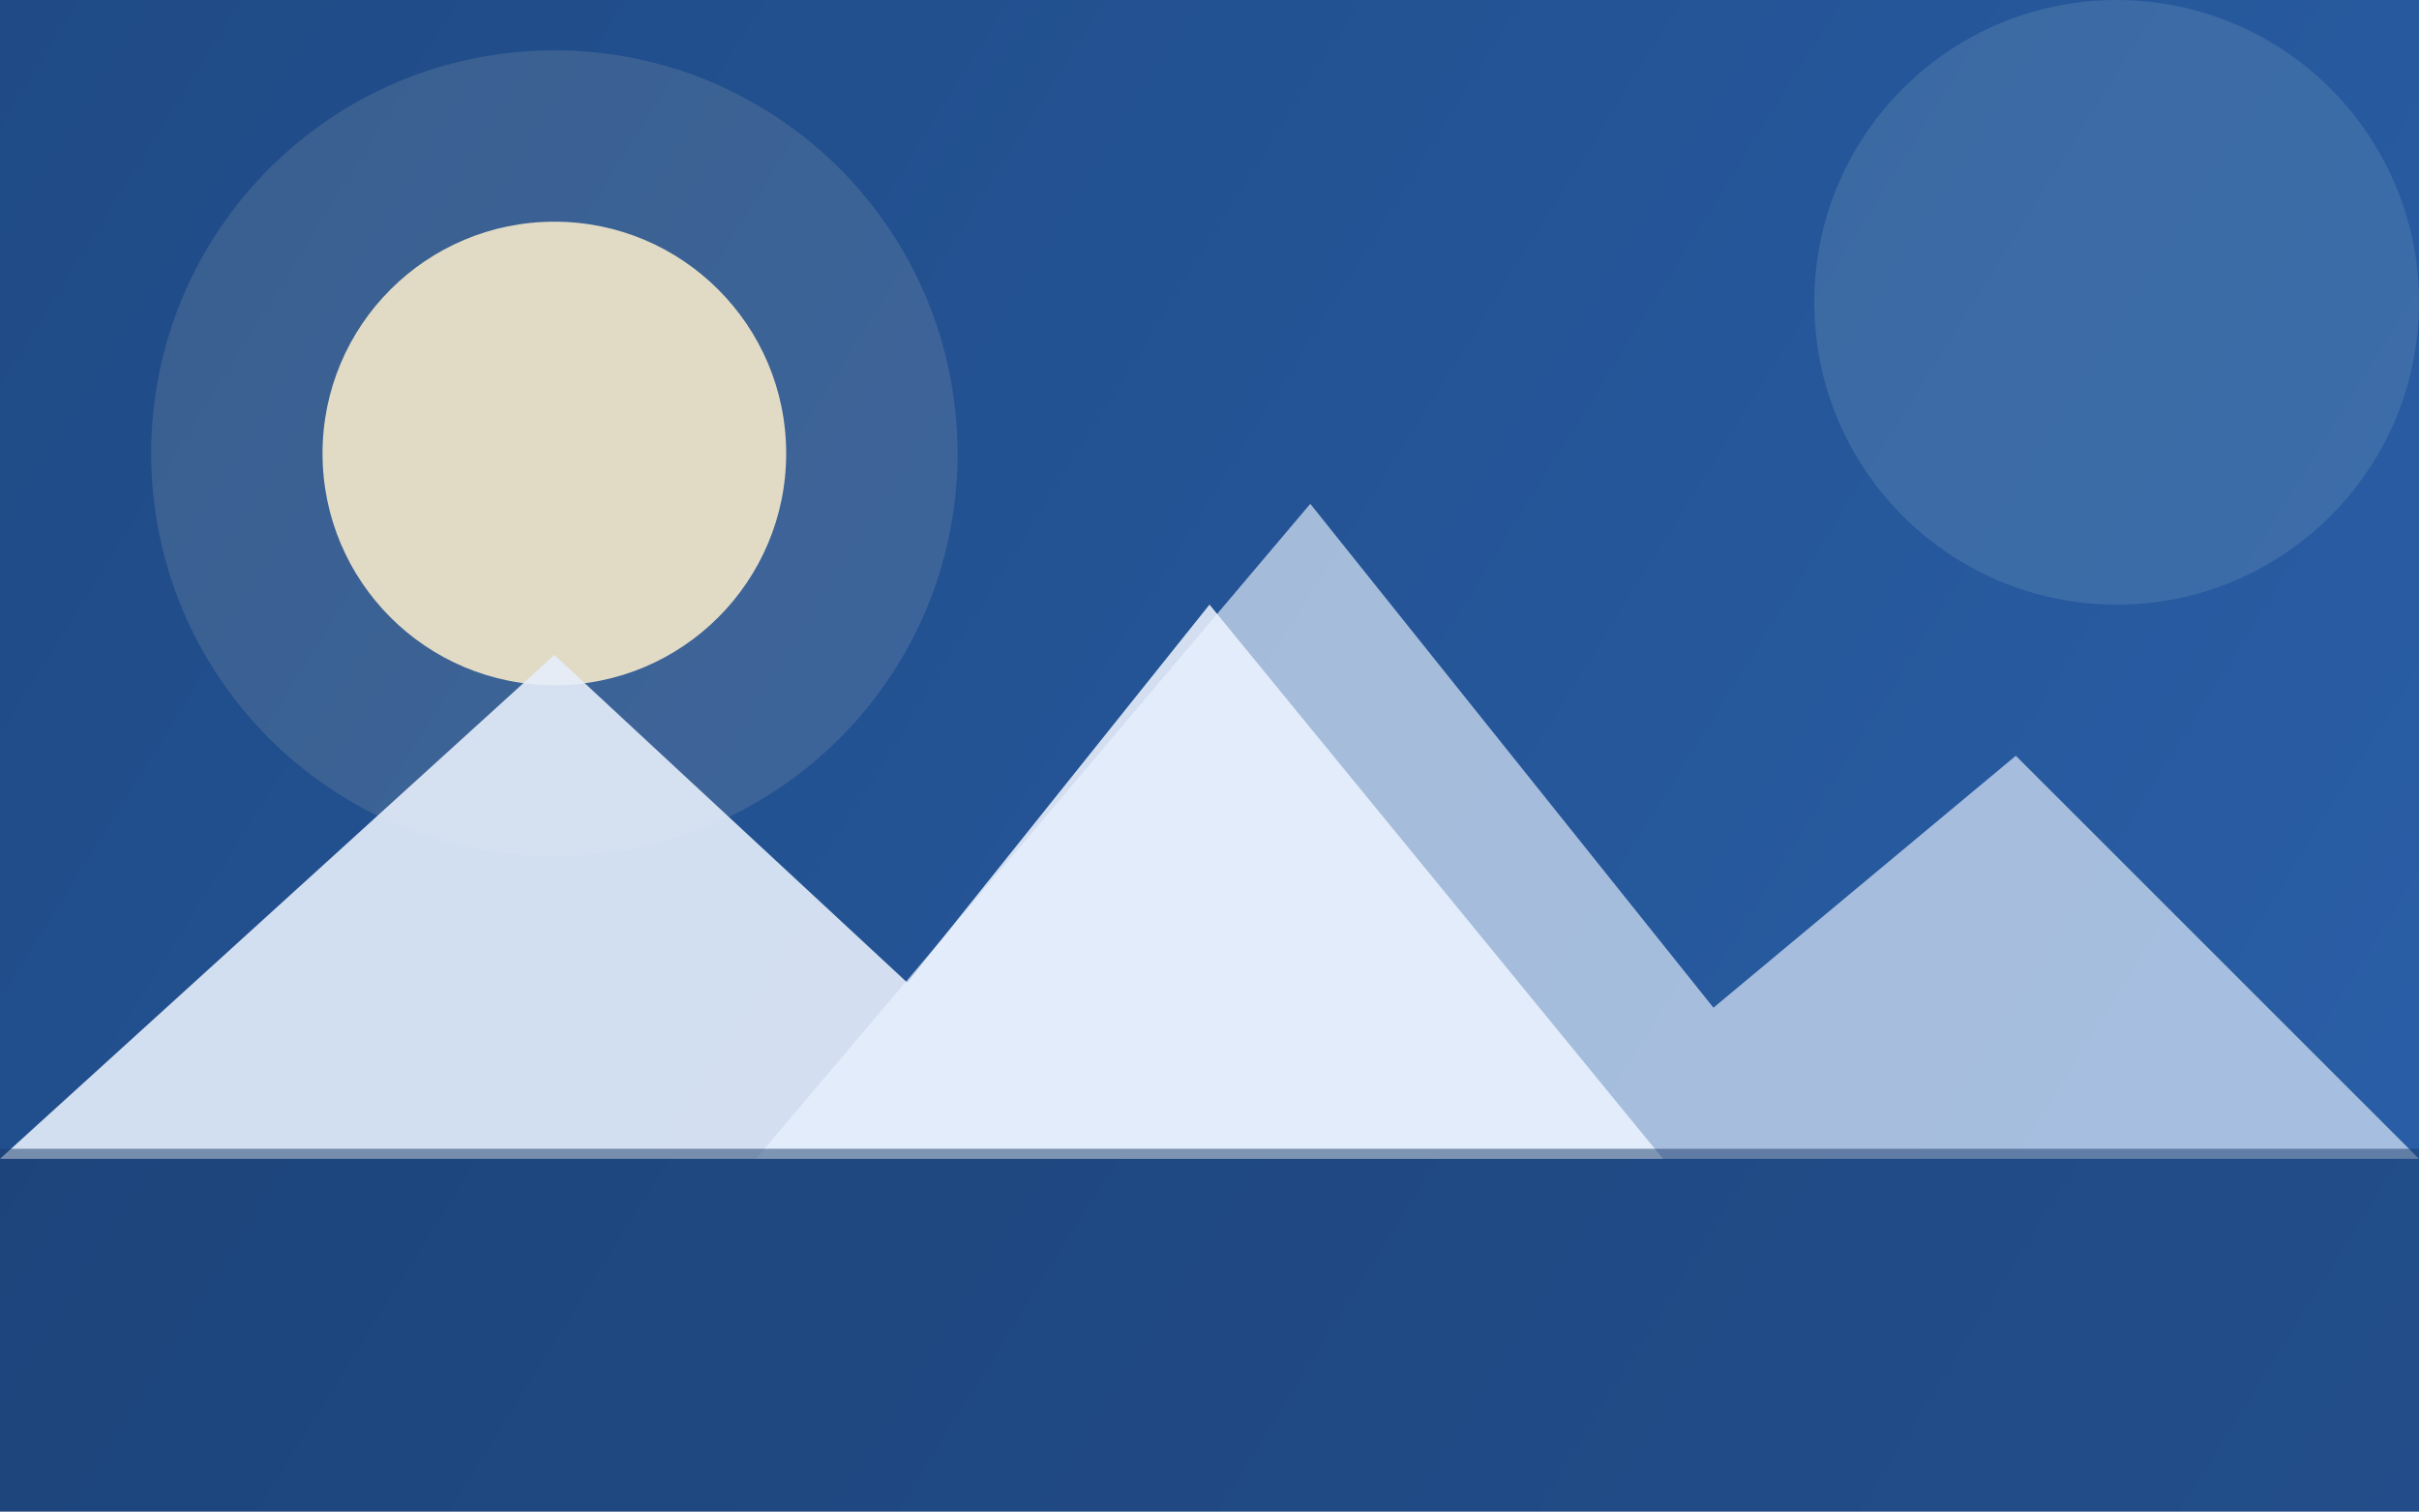
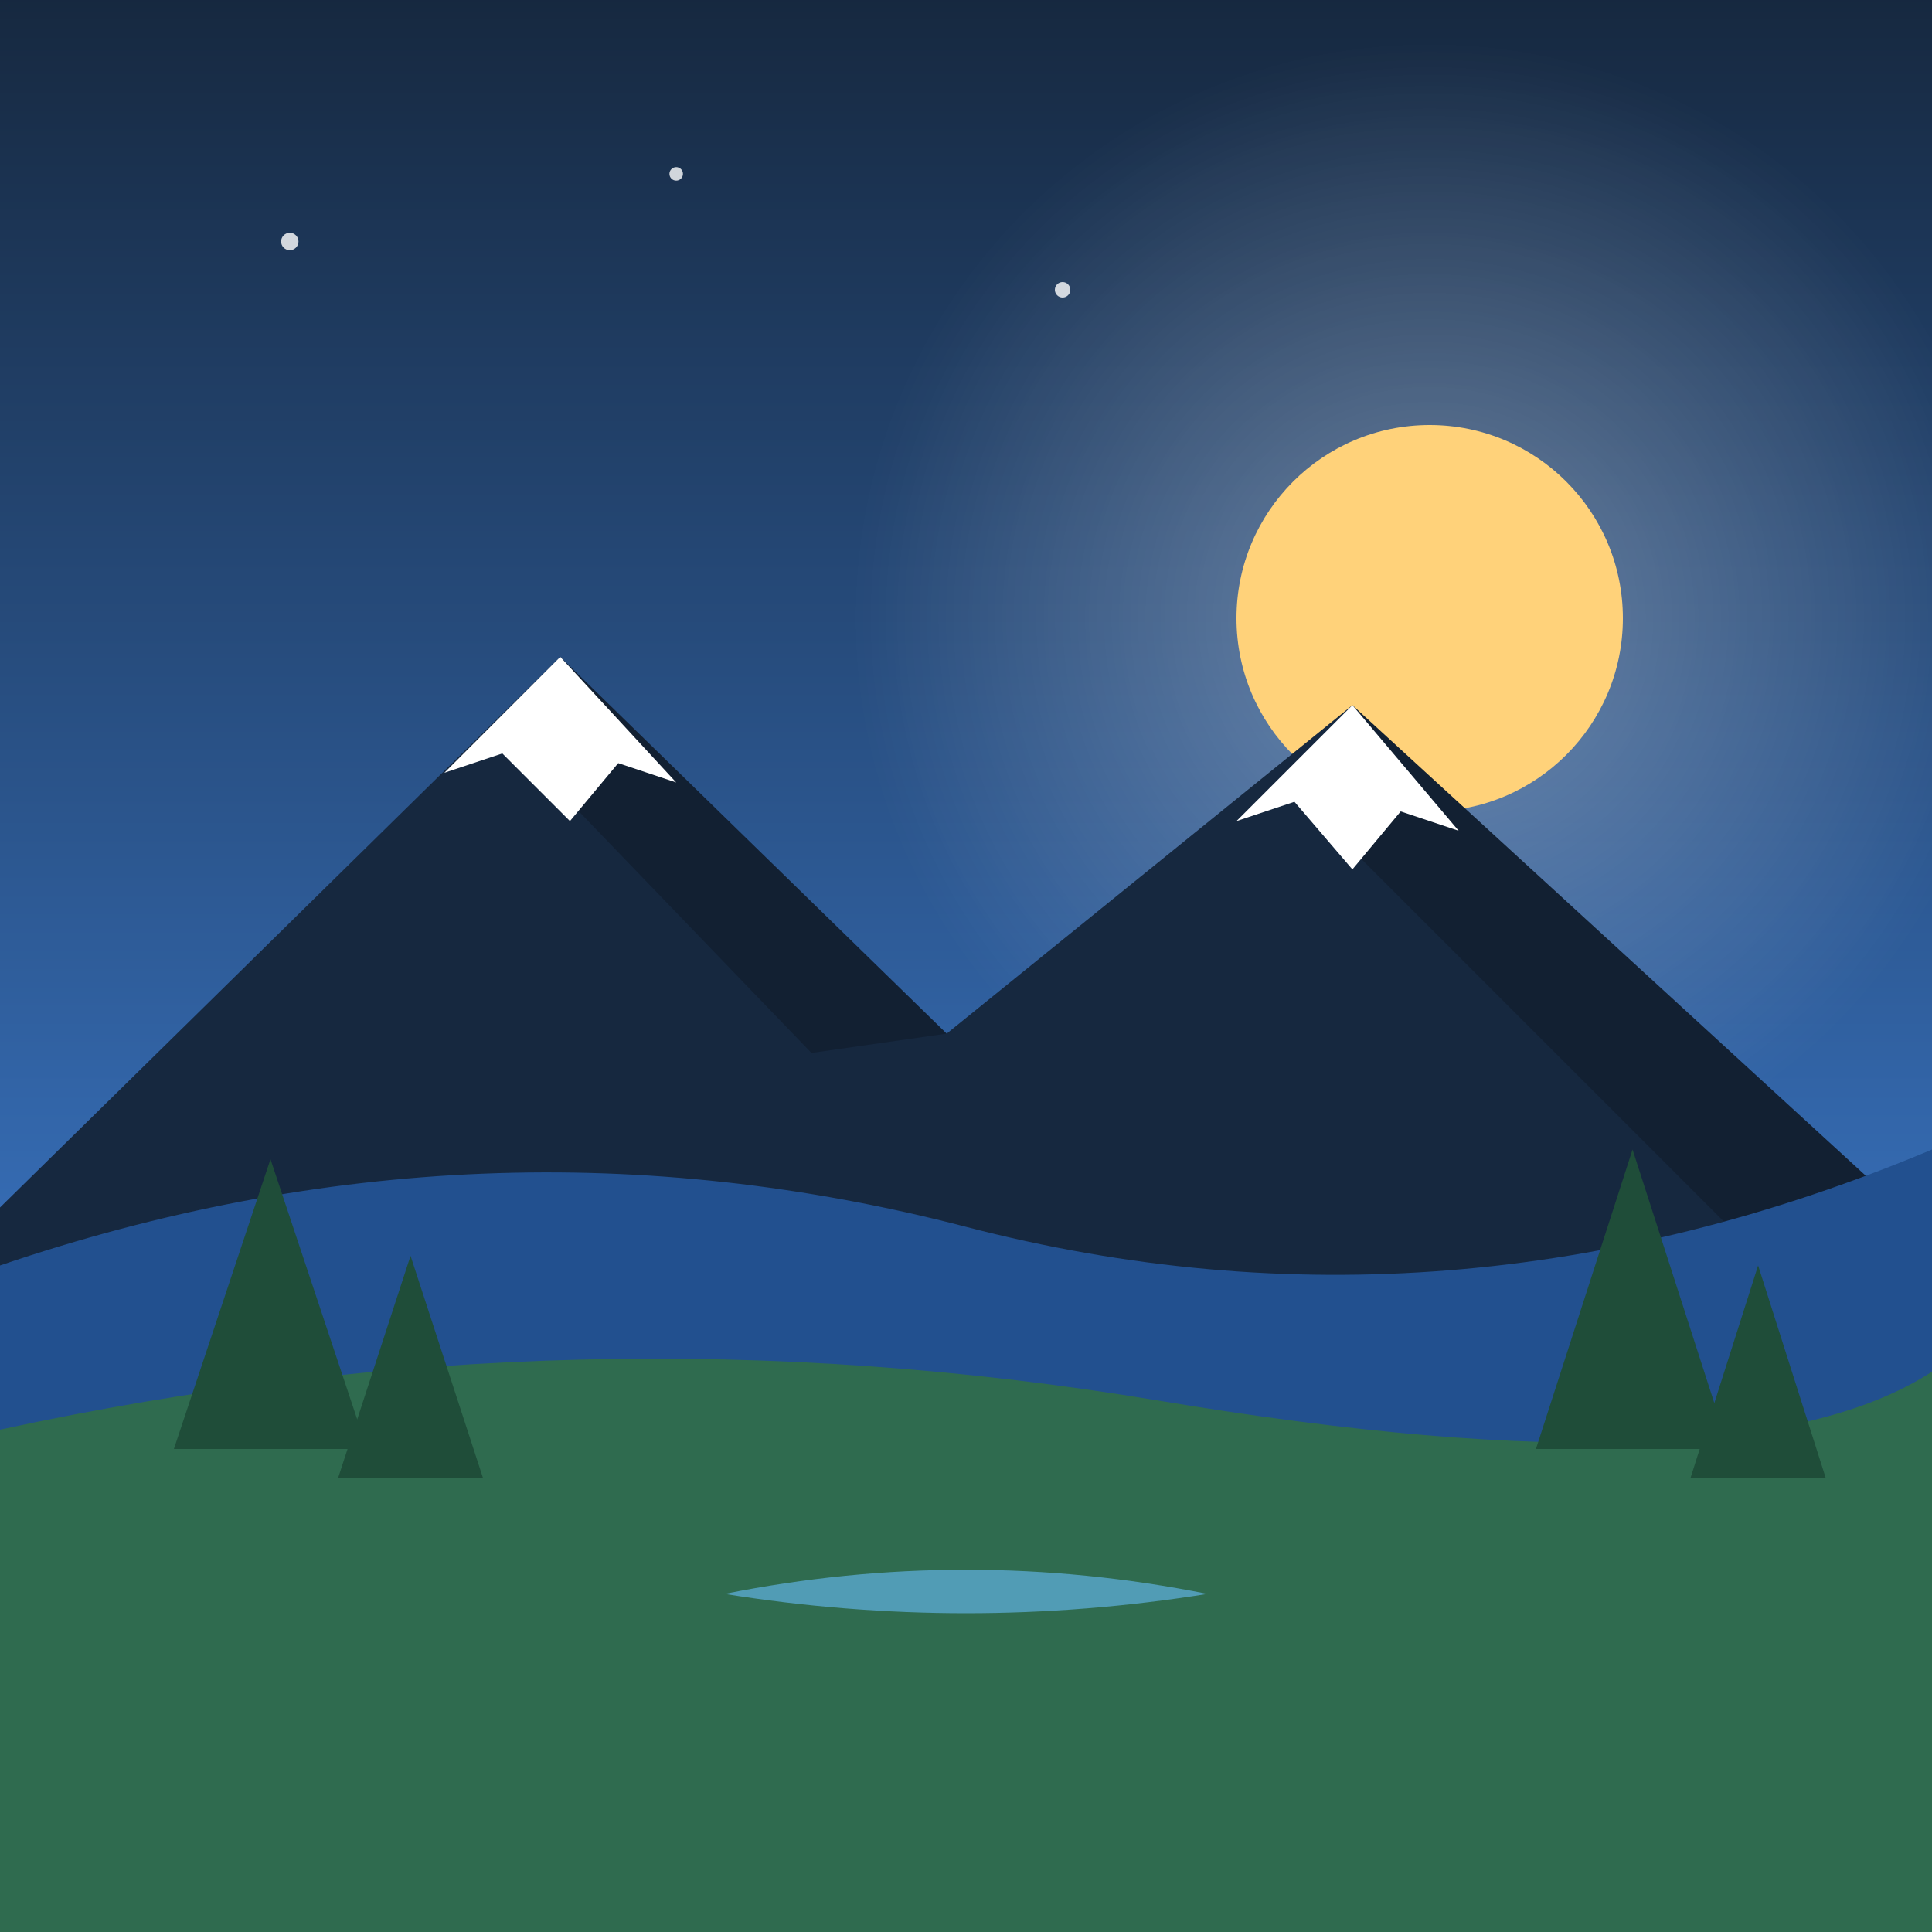
- <svg xmlns="http://www.w3.org/2000/svg" viewBox="0 0 480 300" role="img" aria-label="טבע וחוץ">
+ <svg xmlns="http://www.w3.org/2000/svg" viewBox="0 0 400 400" preserveAspectRatio="xMidYMid slice" role="img" aria-label="טבע וחוץ">
  <defs>
-     <linearGradient id="gOutdoorsBg" x1="0" y1="0" x2="480" y2="300" gradientUnits="userSpaceOnUse">
-       <stop offset="0" stop-color="#1f4a85" />
-       <stop offset="1" stop-color="#2a5fa8" />
+     <linearGradient id="sky" x1="0" y1="0" x2="0" y2="1">
+       <stop offset="0" stop-color="#16283f" />
+       <stop offset="0.75" stop-color="#3b78c9" />
+       <stop offset="1" stop-color="#5b93dd" />
+     </linearGradient>
+     <linearGradient id="skyDeep" x1="0" y1="0" x2="0" y2="1">
+       <stop offset="0" stop-color="#16283f" />
+       <stop offset="1" stop-color="#22508f" />
+     </linearGradient>
+     <radialGradient id="glow">
+       <stop offset="0" stop-color="#fff" stop-opacity="0.6" />
+       <stop offset="1" stop-color="#fff" stop-opacity="0" />
+     </radialGradient>
+     <radialGradient id="warm">
+       <stop offset="0" stop-color="#ffd27a" stop-opacity="0.7" />
+       <stop offset="1" stop-color="#ffd27a" stop-opacity="0" />
+     </radialGradient>
+     <linearGradient id="beam" x1="0" y1="0" x2="0" y2="1">
+       <stop offset="0" stop-color="#fff" stop-opacity="0.4" />
+       <stop offset="1" stop-color="#fff" stop-opacity="0" />
    </linearGradient>
  </defs>
-   <rect width="480" height="300" fill="url(#gOutdoorsBg)" />
-   <circle cx="110" cy="90" r="46" fill="#fef1cf" opacity="0.85" />
-   <circle cx="110" cy="90" r="80" fill="#fef1cf" opacity="0.12" />
-   <circle cx="420" cy="60" r="60" fill="#ddf3e4" opacity="0.12" />
-   <path d="M0 230 L110 130 L180 195 L240 120 L330 230 Z" fill="#e5eefb" opacity="0.9" />
-   <path d="M150 230 L260 100 L340 200 L400 150 L480 230 Z" fill="#eaf2ff" opacity="0.65" />
-   <rect x="0" y="228" width="480" height="72" fill="#1a3c6c" opacity="0.5" />
+   <rect width="400" height="400" fill="url(#sky)" />
+   <circle cx="296" cy="128" r="120" fill="url(#glow)" opacity="0.55" />
+   <circle cx="296" cy="128" r="40" fill="#ffd27a" />
+   <circle cx="60" cy="50" r="1.8" fill="#fff" opacity="0.8" />
+   <circle cx="140" cy="36" r="1.4" fill="#fff" opacity="0.8" />
+   <circle cx="220" cy="60" r="1.6" fill="#fff" opacity="0.8" />
+   <path d="M0 250 116 136 196 214 280 146 400 256V400H0Z" fill="#16283f" />
+   <path d="M116 136 196 214 168 218 116 164Z" fill="#000" opacity="0.2" />
+   <path d="M280 146 400 256 360 256 280 176Z" fill="#000" opacity="0.2" />
+   <path d="M116 136 140 162 128 158 118 170 104 156 92 160Z" fill="#fff" />
+   <path d="M280 146 302 172 290 168 280 180 268 166 256 170Z" fill="#fff" />
+   <path d="M0 262q100-34 200-8t200-16V400H0Z" fill="#22508f" />
+   <path d="M0 296q120-26 240-6t160-6V400H0Z" fill="#2f6b4f" />
+   <g fill="#1f4d39">
+     <path d="M36 300l20-60 20 60Z" />
+     <path d="M70 306l15-46 15 46Z" />
+     <path d="M318 300l20-62 20 62Z" />
+     <path d="M350 306l14-44 14 44Z" />
+   </g>
+   <path d="M150 330q50-10 100 0q-50 8-100 0Z" fill="#5fb0e0" opacity="0.7" />
</svg>
